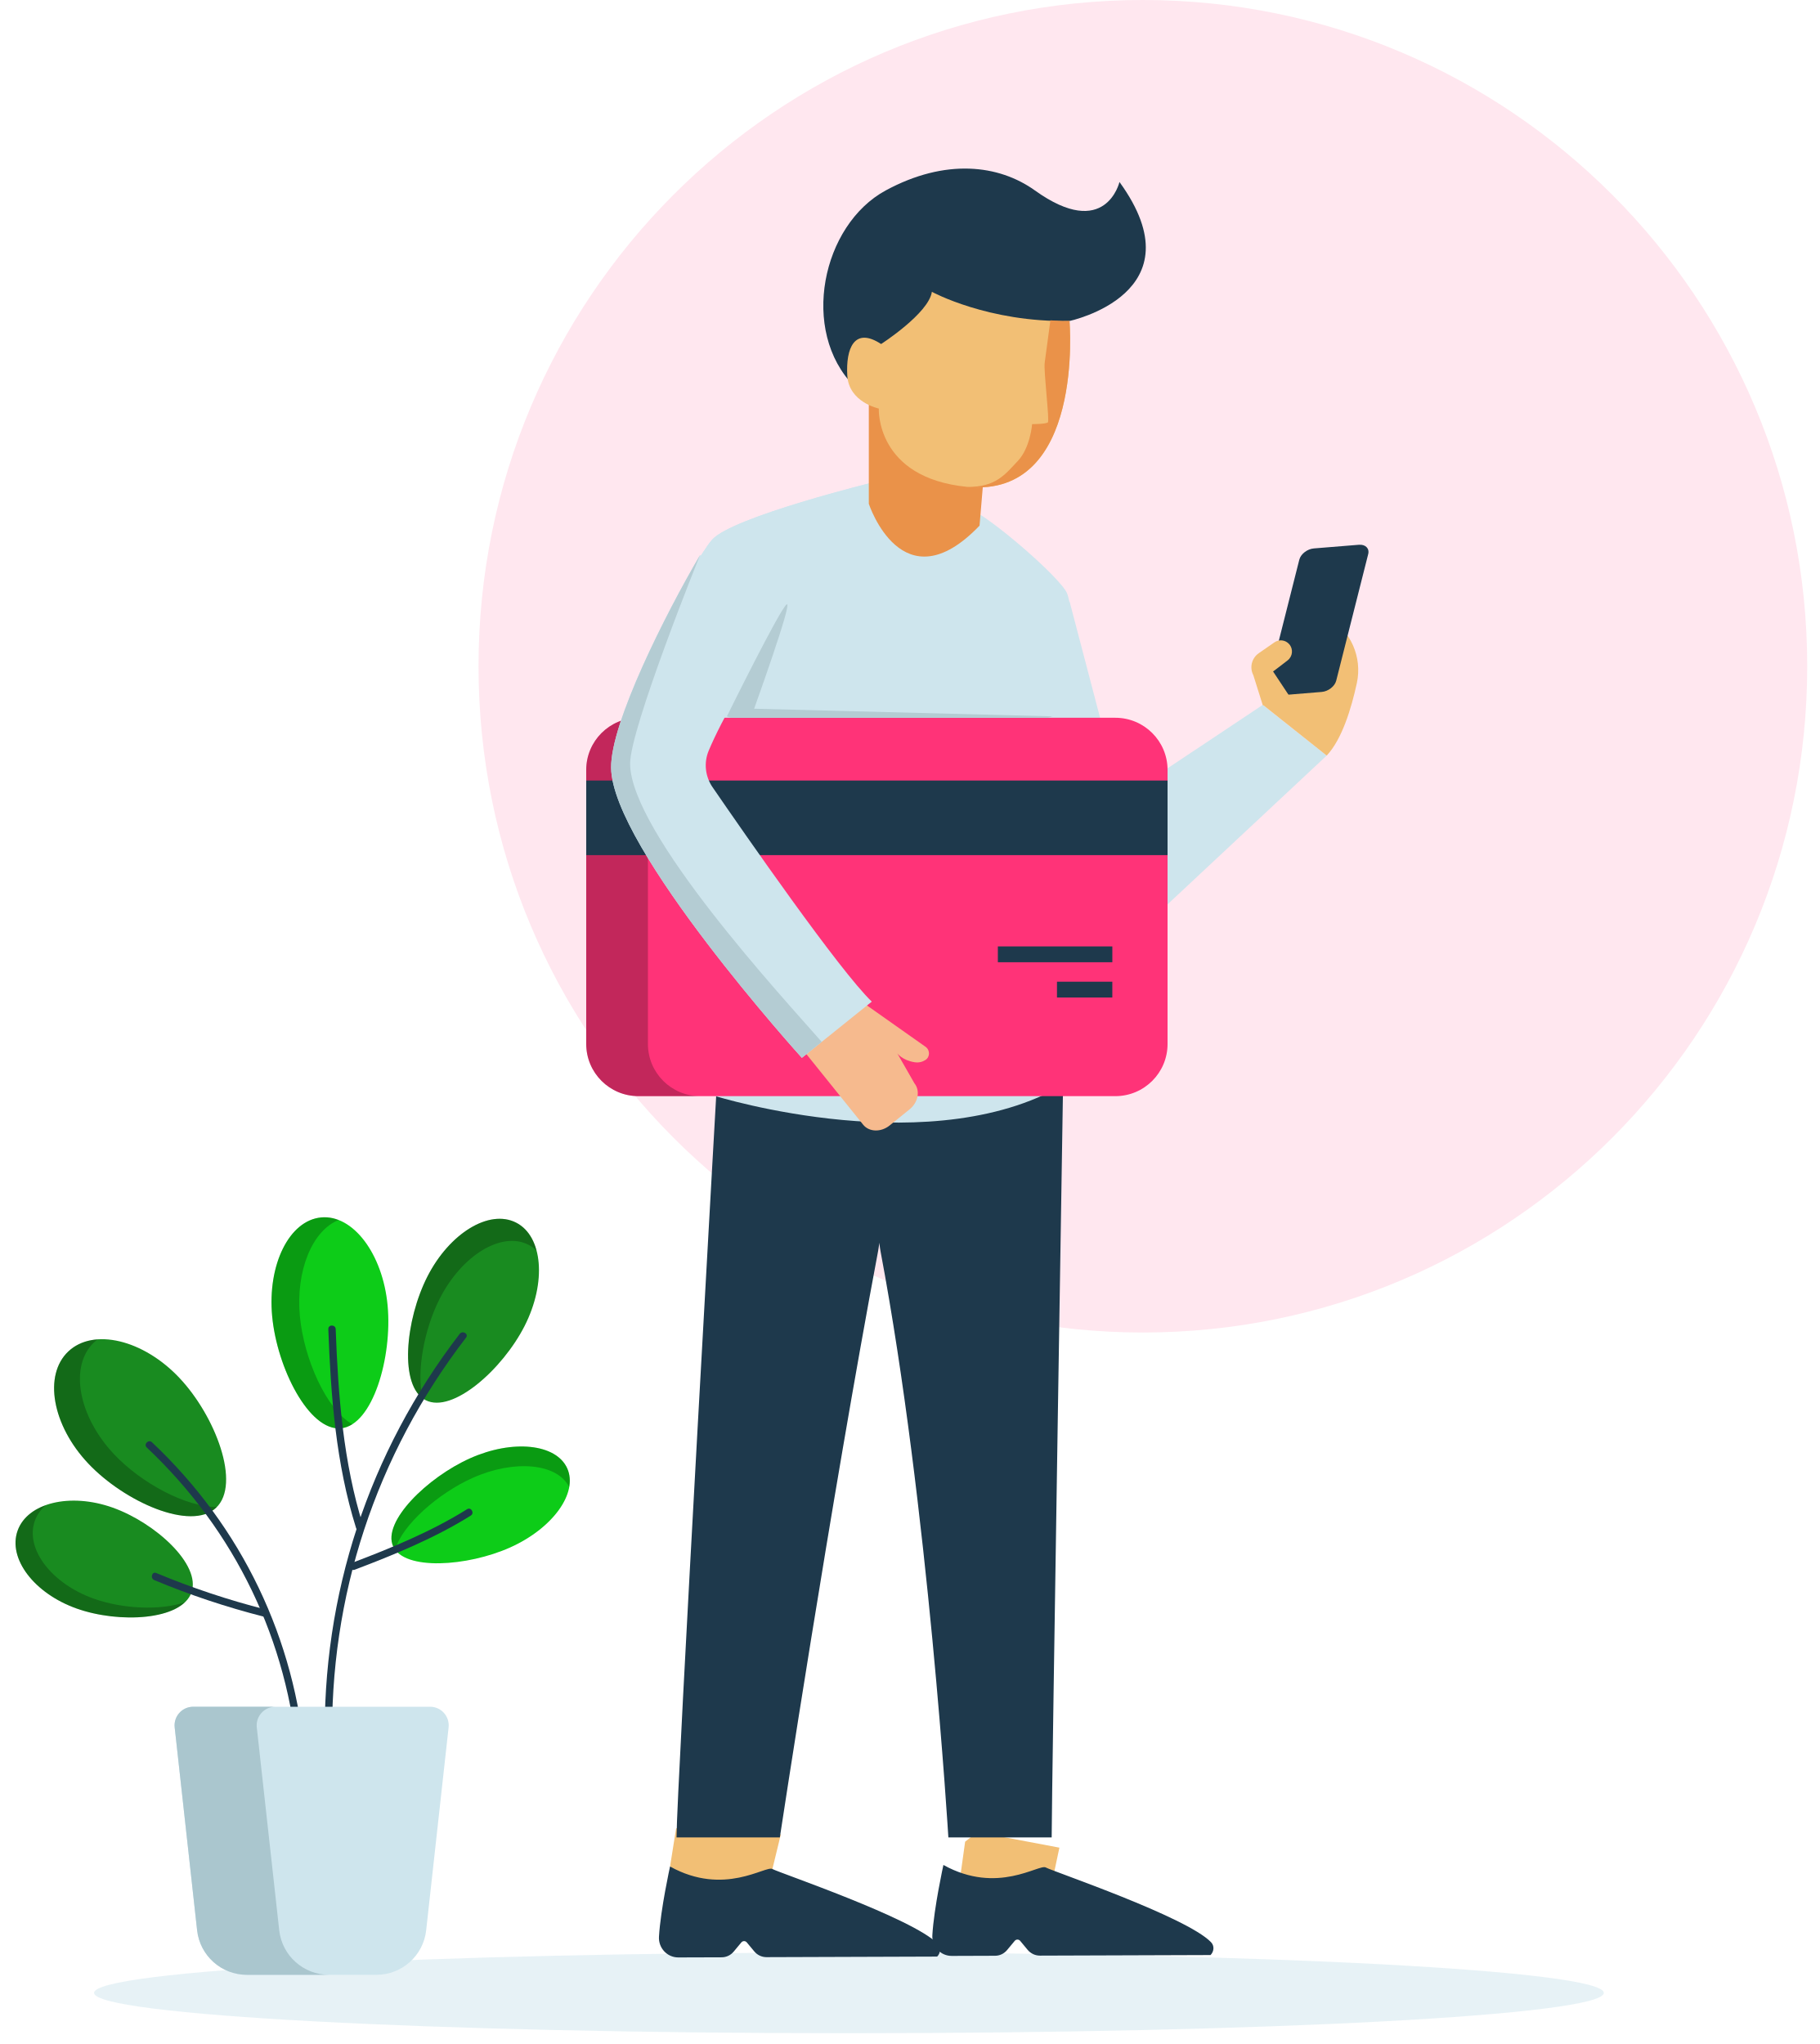
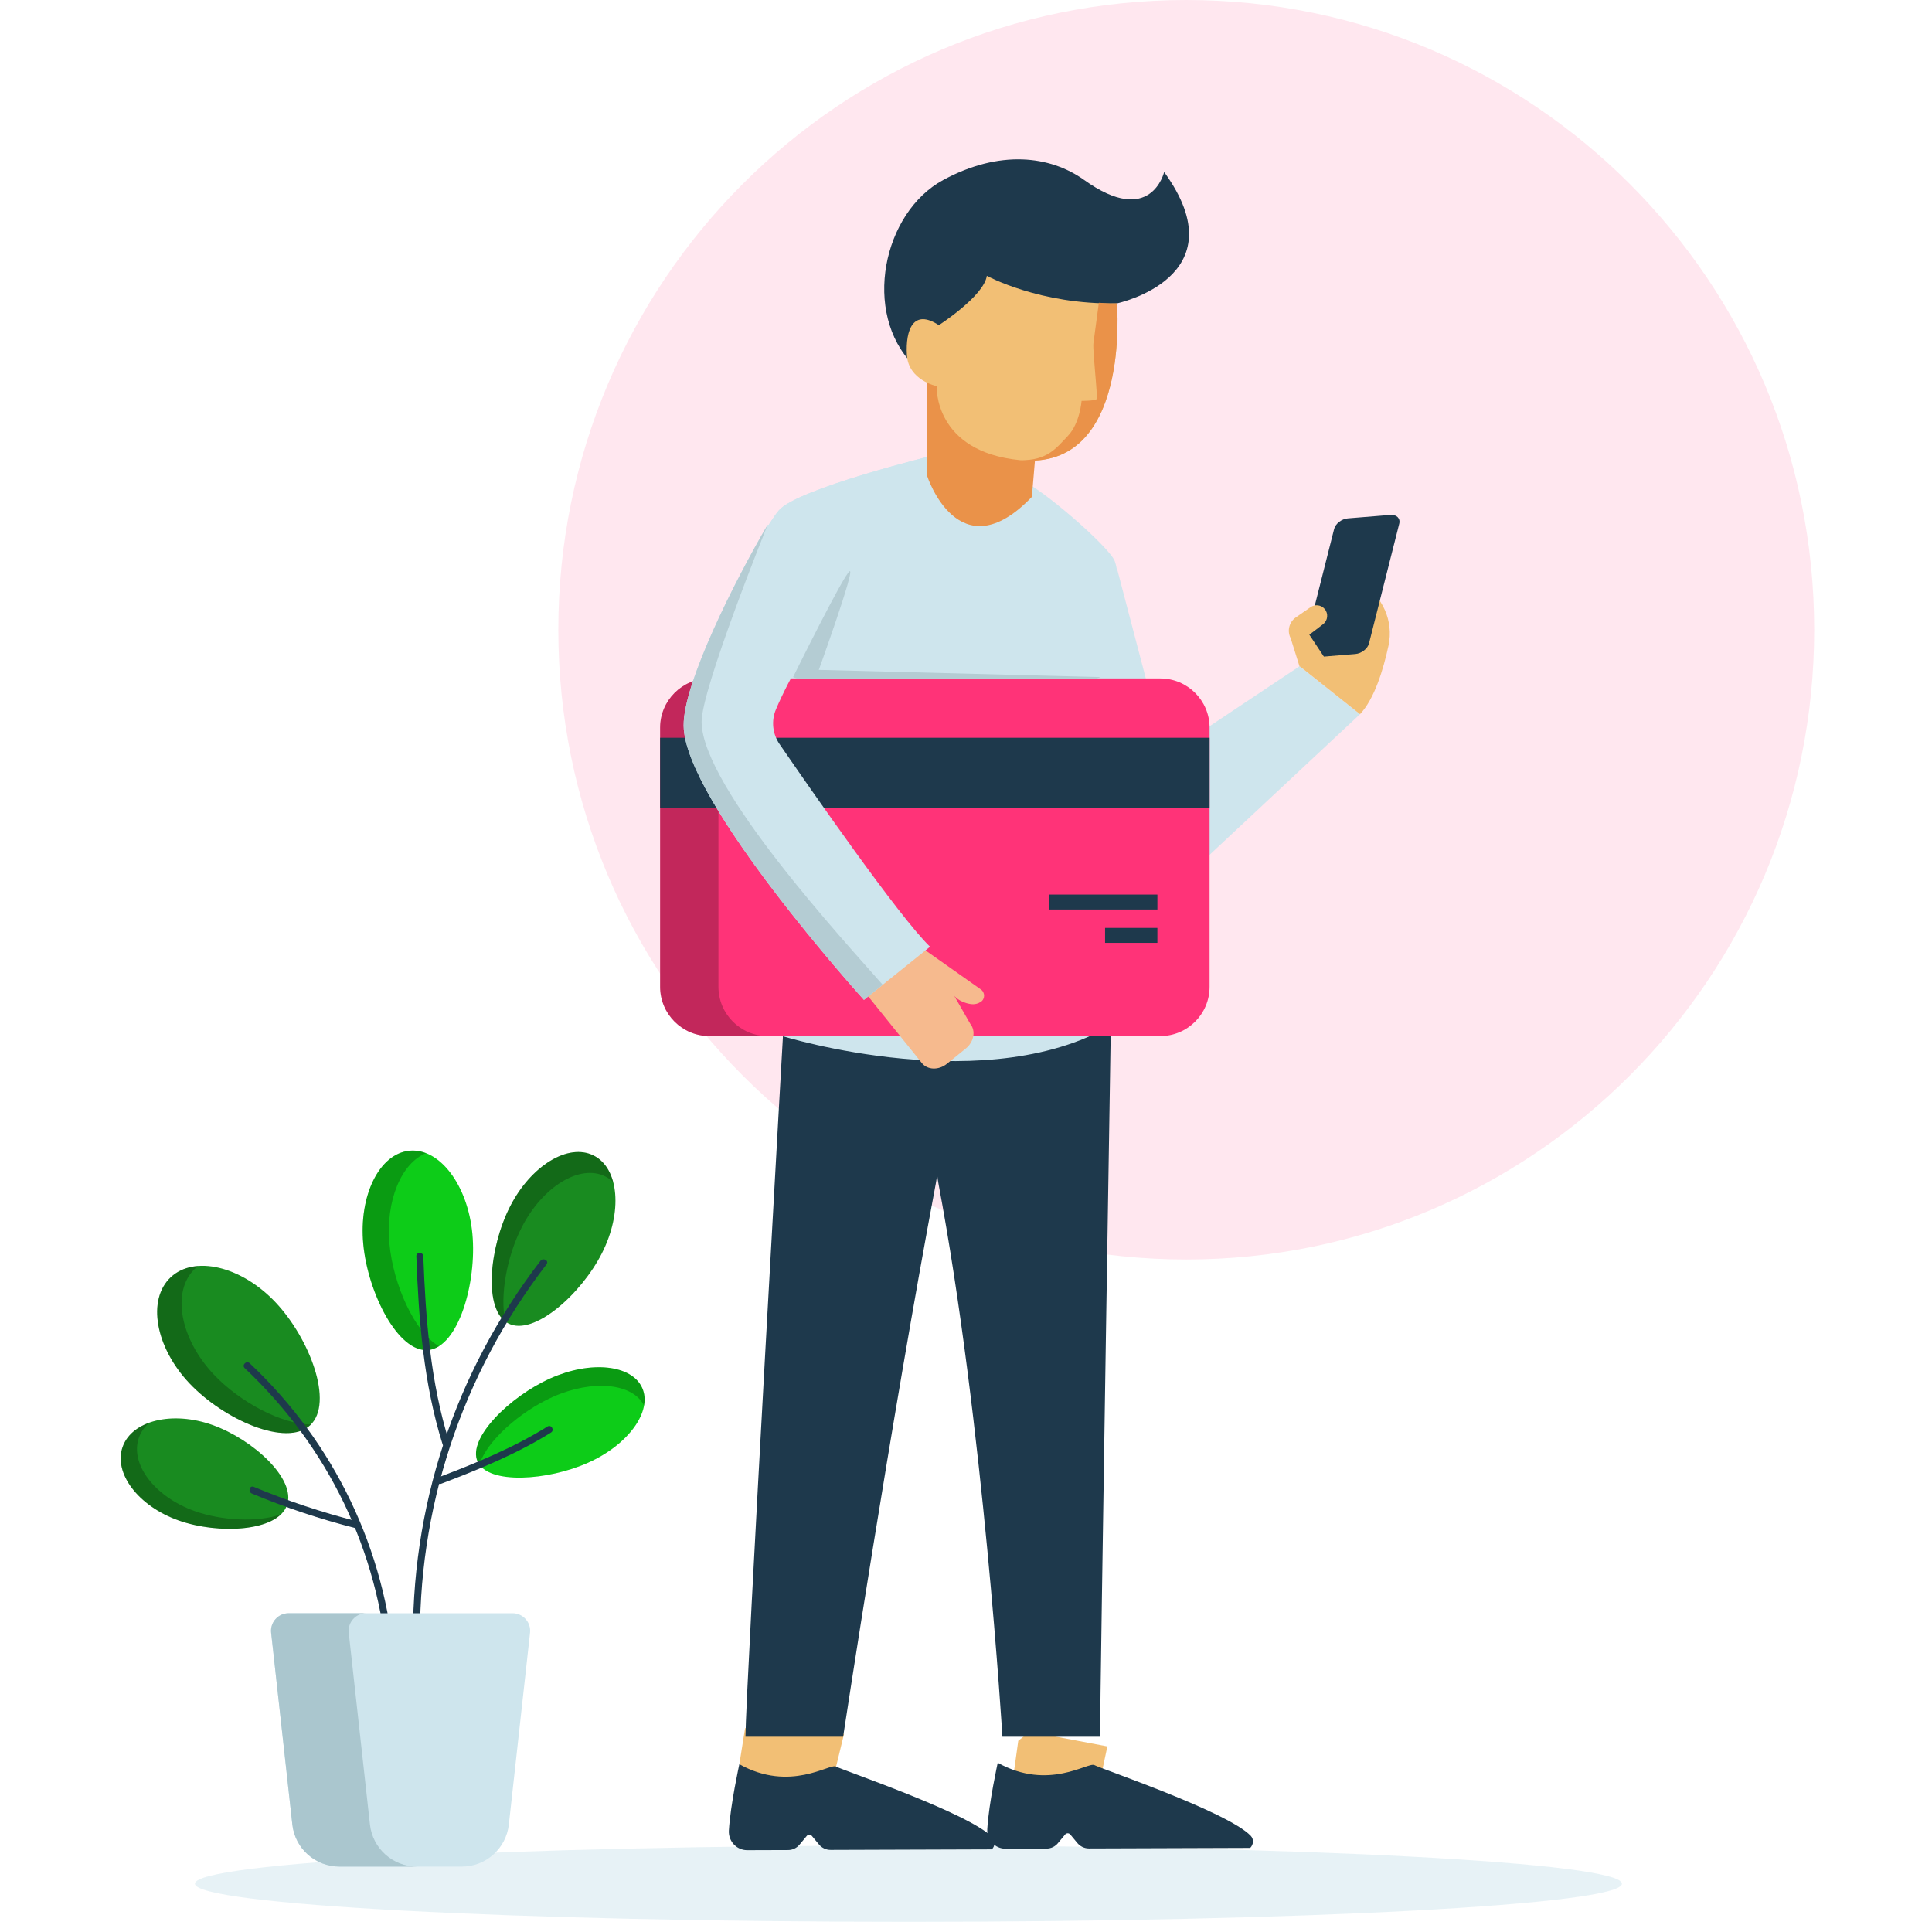
- <svg xmlns="http://www.w3.org/2000/svg" width="146" height="100%" viewBox="0 0 146 164" fill="none">
+ <svg xmlns="http://www.w3.org/2000/svg" width="146" height="146px" viewBox="0 0 146 164" fill="none">
  <g id="Group 64">
    <g id="Group 7">
      <g id="Group 3">
        <path id="Oval" opacity="0.12" fill-rule="evenodd" clip-rule="evenodd" d="M91.697 106.914C62.259 106.914 38.394 82.98 38.394 53.457C38.394 23.933 62.259 0 91.697 0C121.135 0 145 23.933 145 53.457C145 82.98 121.135 106.914 91.697 106.914Z" fill="#FF3378" />
      </g>
      <g id="Group 6">
        <path id="Fill 4" opacity="0.488" fill-rule="evenodd" clip-rule="evenodd" d="M7.547 159.899C7.547 158.112 34.664 156.662 68.114 156.662C101.565 156.662 128.681 158.112 128.681 159.899C128.681 161.686 101.565 163.136 68.114 163.136C34.664 163.136 7.547 161.686 7.547 159.899Z" fill="#CEE5ED" />
      </g>
    </g>
    <path id="Fill 8" fill-rule="evenodd" clip-rule="evenodd" d="M77.436 147.768L77 150.906L79.054 154L84.391 151.112L85 148.246L78.414 147L77.436 147.768Z" fill="#F2BF75" />
    <g id="Group 63">
      <path id="Fill 9" fill-rule="evenodd" clip-rule="evenodd" d="M80.797 156.468L81.416 155.724C81.529 155.588 81.739 155.588 81.852 155.724L82.453 156.448C82.696 156.74 83.057 156.909 83.438 156.909L97.126 156.863C97.39 156.6 97.466 156.143 97.164 155.83C95.186 153.78 84.439 150.137 83.906 149.836C83.372 149.534 80.035 152.051 75.694 149.635C75.694 149.635 74.939 153.047 74.806 155.263C74.752 156.168 75.456 156.935 76.364 156.932L79.838 156.92C80.209 156.919 80.56 156.754 80.797 156.468Z" fill="#1E394C" />
      <path id="Fill 11" fill-rule="evenodd" clip-rule="evenodd" d="M54.244 146.717L53.761 149.759L56.043 152.758L61.973 149.959L62.648 147.18L55.332 145.972L54.244 146.717Z" fill="#F2BF75" />
      <path id="Fill 13" fill-rule="evenodd" clip-rule="evenodd" d="M58.864 156.591L59.483 155.847C59.596 155.711 59.805 155.711 59.918 155.848L60.52 156.572C60.762 156.864 61.123 157.033 61.504 157.032L75.192 156.986C75.457 156.723 75.532 156.266 75.23 155.953C73.252 153.903 62.505 150.26 61.972 149.959C61.438 149.657 58.102 152.174 53.76 149.759C53.76 149.759 53.005 153.17 52.872 155.386C52.818 156.291 53.522 157.058 54.43 157.055L57.904 157.044C58.275 157.042 58.626 156.877 58.864 156.591Z" fill="#1E394C" />
      <path id="Fill 15" fill-rule="evenodd" clip-rule="evenodd" d="M85.809 48.229L89.975 64.114L101.316 56.554L106.447 60.623L91.64 74.466L80.991 64.599L85.809 48.229Z" fill="#CEE5ED" />
      <path id="Fill 17" fill-rule="evenodd" clip-rule="evenodd" d="M101.333 56.559L104.633 50.054C104.994 49.36 105.864 49.111 106.538 49.509C108.368 50.593 109.313 52.72 108.867 54.797C108.418 56.875 107.663 59.331 106.447 60.623L101.333 56.559Z" fill="#F2BF75" />
      <path id="Fill 19" fill-rule="evenodd" clip-rule="evenodd" d="M105.412 44.003L109.031 43.709C109.555 43.666 109.891 44.003 109.776 44.458L107.21 54.613C107.095 55.068 106.571 55.475 106.046 55.517L102.427 55.812C101.584 55.88 101.098 57.373 101.682 55.062L104.248 44.907C104.363 44.453 104.887 44.046 105.412 44.003Z" fill="#1E394C" />
      <path id="Fill 21" fill-rule="evenodd" clip-rule="evenodd" d="M101.318 56.585L100.56 54.173C100.24 53.56 100.427 52.804 100.995 52.41L102.252 51.538C102.628 51.278 103.139 51.341 103.439 51.685C103.779 52.073 103.721 52.666 103.313 52.983L102.734 53.43L102.144 53.876L103.545 55.989L101.318 56.585Z" fill="#F2BF75" />
      <path id="Fill 23" fill-rule="evenodd" clip-rule="evenodd" d="M54.28 147.425C54.28 143.875 57.64 84.798 57.64 84.798C57.64 84.798 65.977 76.693 70.513 77.552C75.049 76.693 85.363 82.702 85.363 82.702C85.363 82.702 84.38 143.875 84.38 147.425H76.091C76.091 147.425 74.487 120.787 70.657 100.445C70.486 99.536 70.629 99.446 70.458 100.356C66.627 120.697 62.57 147.425 62.57 147.425H54.28Z" fill="#1E394C" />
      <path id="Fill 25" fill-rule="evenodd" clip-rule="evenodd" d="M70.325 38.632C70.325 38.632 58.727 41.467 57.122 43.316C55.518 45.164 49.487 56.687 49.596 60.569C49.722 65.113 57.522 74.814 57.369 74.247V87.936C57.369 87.936 75.136 93.482 85.872 86.703C85.872 86.703 87.102 51.547 85.625 47.628C85.171 46.425 79.332 41.343 77.605 40.728C75.877 40.111 70.325 38.632 70.325 38.632Z" fill="#CEE5ED" />
      <path id="Fill 27" fill-rule="evenodd" clip-rule="evenodd" d="M49.597 60.568C49.708 64.62 55.926 72.776 57.159 74.089C57.163 74.092 57.163 74.092 57.168 74.096C57.3 74.195 57.37 74.248 57.37 74.248L61.287 77.76L66.007 73.508C66.007 73.508 57.308 67.316 58.511 59.366C59.358 53.773 65.174 43.747 65.174 43.747C67.172 42.62 69.13 40.571 70.645 38.718C70.441 38.663 70.327 38.634 70.327 38.634C70.327 38.634 58.725 41.465 57.123 43.314C55.52 45.162 49.49 56.687 49.597 60.568Z" fill="#CEE5ED" />
      <path id="Fill 29" fill-rule="evenodd" clip-rule="evenodd" d="M89.487 57.59C91.802 57.59 93.677 59.463 93.677 61.773V83.764C93.677 86.076 91.802 87.949 89.487 87.949H51.224C48.91 87.949 47.035 86.076 47.035 83.764V61.773C47.035 59.463 48.91 57.59 51.224 57.59H89.487Z" fill="#FF3378" />
      <path id="Fill 31" opacity="0.24" fill-rule="evenodd" clip-rule="evenodd" d="M56.174 57.59C53.861 57.59 51.986 59.463 51.986 61.773V83.764C51.986 86.076 53.861 87.949 56.174 87.949H51.224C48.91 87.949 47.035 86.076 47.035 83.764V61.773C47.035 59.463 48.91 57.59 51.224 57.59H56.174Z" fill="black" />
      <path id="Fill 33" fill-rule="evenodd" clip-rule="evenodd" d="M93.677 68.611H47.036V62.626H93.677V68.611Z" fill="#1E394C" />
      <path id="Fill 35" fill-rule="evenodd" clip-rule="evenodd" d="M89.247 77.205H80.062V75.936H89.247V77.205Z" fill="#1E394C" />
      <path id="Fill 36" fill-rule="evenodd" clip-rule="evenodd" d="M89.246 80.035H84.805V78.767H89.246V80.035Z" fill="#1E394C" />
      <path id="Fill 37" fill-rule="evenodd" clip-rule="evenodd" d="M69.708 32.194V40.419C69.708 40.419 72.392 48.645 78.592 42.176L79.147 35.613L69.708 32.194Z" fill="#EA9249" />
      <path id="Fill 38" fill-rule="evenodd" clip-rule="evenodd" d="M85.81 25.754C85.81 25.754 96.298 23.536 89.82 14.601C89.82 14.601 88.71 19.346 83.034 15.28C80.141 13.207 75.851 12.688 71.065 15.28C65.944 18.052 64.156 26.556 68.536 30.992L77.111 29.267L85.81 25.754Z" fill="#1E394C" />
      <path id="Fill 39" fill-rule="evenodd" clip-rule="evenodd" d="M85.81 25.754C85.81 25.754 87.044 39.988 77.605 39.064C70.232 38.342 70.51 32.779 70.51 32.779C70.51 32.779 68.104 32.286 67.981 30.13C67.857 27.973 68.536 26.185 70.695 27.603C70.695 27.603 74.52 25.139 74.768 23.413C74.768 23.413 79.271 25.878 85.81 25.754Z" fill="#F2BF75" />
      <path id="Fill 40" fill-rule="evenodd" clip-rule="evenodd" d="M73.368 86.919C73.844 87.505 73.678 88.441 72.981 89.005L71.381 90.3C70.684 90.863 69.734 90.831 69.258 90.245L64.233 83.997L69.039 80.305L74.264 83.992C74.63 84.254 74.628 84.809 74.249 85.049C74.026 85.191 73.738 85.284 73.383 85.229C72.396 85.074 71.996 84.521 71.996 84.521L73.368 86.919Z" fill="#F6BA8E" />
      <path id="Fill 41" fill-rule="evenodd" clip-rule="evenodd" d="M69.947 80.365L64.336 84.876C64.336 84.876 49.094 68.034 49.032 61.597C48.996 57.976 53.399 49.257 56.158 44.554H66.036C66.036 44.554 58.988 55.148 56.862 60.23C56.458 61.196 56.578 62.298 57.171 63.161C59.744 66.908 67.345 77.867 69.947 80.365Z" fill="#CEE5ED" />
      <path id="Fill 42" fill-rule="evenodd" clip-rule="evenodd" d="M56.158 44.554C56.158 44.554 50.529 58.495 50.556 61.291C50.61 66.835 62.789 80.018 65.93 83.595L64.337 84.876C64.337 84.876 49.094 68.034 49.032 61.597C48.997 57.976 53.4 49.257 56.158 44.554Z" fill="#B4CCD3" />
      <path id="Fill 43" fill-rule="evenodd" clip-rule="evenodd" d="M58.321 57.476L58.632 57.587H84.094L84.442 57.476L60.506 56.863C60.506 56.863 63.614 48.246 63.127 48.489C62.631 48.741 58.321 57.476 58.321 57.476Z" fill="#B4CCD3" />
      <path id="Fill 44" fill-rule="evenodd" clip-rule="evenodd" d="M81.661 36.988C82.668 35.926 82.811 34.03 82.811 34.03C82.811 34.03 83.933 34.03 84.077 33.887C84.22 33.743 83.732 29.809 83.818 29.119C83.879 28.634 84.135 26.736 84.278 25.702C84.921 25.741 85.118 25.767 85.81 25.754C85.81 25.754 87.044 39.988 77.605 39.064C79.903 39.1 80.655 38.051 81.661 36.988Z" fill="#EA9249" />
      <path id="Fill 46" fill-rule="evenodd" clip-rule="evenodd" d="M7.087 117.43C4.186 114.36 3.468 110.331 5.485 108.43C7.5 106.53 11.487 107.477 14.388 110.548C17.289 113.618 19.355 119.074 17.339 120.974C15.323 122.875 9.988 120.5 7.087 117.43Z" fill="#198B20" />
      <path id="Fill 47" fill-rule="evenodd" clip-rule="evenodd" d="M5.484 108.43C6.11 107.84 6.925 107.526 7.84 107.463C7.743 107.536 7.647 107.607 7.557 107.69C5.541 109.591 6.259 113.621 9.16 116.69C11.343 119 14.902 120.915 17.389 120.913C17.372 120.932 17.358 120.956 17.339 120.974C15.322 122.875 9.988 120.5 7.086 117.43C4.186 114.36 3.468 110.331 5.484 108.43Z" fill="black" fill-opacity="0.24" />
      <path id="Fill 48" fill-rule="evenodd" clip-rule="evenodd" d="M21.837 105.611C21.448 101.47 23.208 97.919 25.767 97.68C28.325 97.44 30.712 100.604 31.1 104.745C31.488 108.886 29.909 114.362 27.351 114.601C24.793 114.84 22.224 109.752 21.837 105.611Z" fill="#0DCC18" />
      <path id="Fill 49" fill-rule="evenodd" clip-rule="evenodd" d="M25.766 97.68C26.244 97.635 26.715 97.709 27.168 97.886C25.07 98.725 23.717 101.932 24.062 105.611C24.383 109.04 26.201 113.11 28.269 114.275C27.979 114.458 27.673 114.571 27.352 114.601C24.793 114.84 22.224 109.752 21.836 105.611C21.449 101.47 23.208 97.919 25.766 97.68Z" fill="black" fill-opacity="0.24" />
      <path id="Fill 50" fill-rule="evenodd" clip-rule="evenodd" d="M34.289 102.429C36.064 98.942 39.249 97 41.402 98.094C43.557 99.186 43.866 102.9 42.091 106.388C40.318 109.876 36.308 113.438 34.155 112.345C32 111.252 32.515 105.917 34.289 102.429Z" fill="#198B20" />
      <path id="Fill 51" fill-rule="evenodd" clip-rule="evenodd" d="M34.29 102.429C36.065 98.942 39.249 97 41.402 98.094C42.228 98.512 42.78 99.316 43.05 100.342C42.853 100.155 42.635 99.992 42.391 99.868C40.236 98.775 37.051 100.716 35.277 104.204C34.032 106.653 33.411 110.006 33.894 112.169C32.054 110.78 32.593 105.765 34.29 102.429Z" fill="black" fill-opacity="0.24" />
      <path id="Fill 52" fill-rule="evenodd" clip-rule="evenodd" d="M37.716 117.006C41.136 115.476 44.626 115.839 45.513 117.815C46.399 119.792 44.345 122.634 40.925 124.163C37.506 125.693 32.426 126.042 31.54 124.065C30.653 122.089 34.296 118.536 37.716 117.006Z" fill="#0DCC18" />
      <path id="Fill 53" fill-rule="evenodd" clip-rule="evenodd" d="M37.717 117.006C41.136 115.476 44.626 115.838 45.513 117.815C45.719 118.276 45.76 118.786 45.667 119.315C44.722 117.41 41.286 117.075 37.913 118.584C35.162 119.815 32.269 122.355 31.706 124.331C31.644 124.246 31.583 124.161 31.541 124.065C30.654 122.088 34.296 118.536 37.717 117.006Z" fill="black" fill-opacity="0.24" />
      <path id="Fill 54" fill-rule="evenodd" clip-rule="evenodd" d="M6.15 129.06C2.736 127.846 0.615 125.049 1.413 122.813C2.211 120.576 5.624 119.748 9.038 120.962C12.453 122.177 16.16 125.538 15.362 127.774C14.565 130.01 9.563 130.274 6.15 129.06Z" fill="#198B20" />
      <path id="Fill 55" fill-rule="evenodd" clip-rule="evenodd" d="M1.412 122.812C1.755 121.854 2.58 121.155 3.678 120.764C3.277 121.113 2.97 121.532 2.795 122.024C1.998 124.26 4.118 127.057 7.531 128.271C9.841 129.093 12.873 129.235 14.843 128.551C13.278 130.052 9.117 130.116 6.149 129.06C2.736 127.846 0.616 125.048 1.412 122.812Z" fill="black" fill-opacity="0.24" />
      <path id="Fill 56" fill-rule="evenodd" clip-rule="evenodd" d="M23.908 141.35C23.118 131.642 18.867 122.826 11.775 116.139C11.498 115.877 11.918 115.459 12.195 115.721C19.401 122.517 23.698 131.484 24.502 141.35C24.532 141.729 23.94 141.727 23.908 141.35Z" fill="#1E394C" />
      <path id="Fill 57" fill-rule="evenodd" clip-rule="evenodd" d="M26.064 139.969C25.821 128.002 29.583 116.521 36.882 107.024C37.11 106.726 37.624 107.02 37.393 107.322C30.155 116.741 26.415 128.097 26.656 139.969C26.664 140.349 26.072 140.349 26.064 139.969Z" fill="#1E394C" />
      <path id="Fill 58" fill-rule="evenodd" clip-rule="evenodd" d="M28.567 122.593C26.953 117.454 26.539 111.996 26.342 106.641C26.328 106.26 26.92 106.26 26.934 106.641C27.13 111.949 27.539 117.344 29.139 122.436C29.253 122.8 28.681 122.955 28.567 122.593Z" fill="#1E394C" />
      <path id="Fill 59" fill-rule="evenodd" clip-rule="evenodd" d="M37.772 121.603C34.922 123.392 31.596 124.758 28.452 125.949C28.095 126.083 27.94 125.512 28.295 125.377C31.385 124.208 34.668 122.853 37.473 121.092C37.797 120.889 38.095 121.401 37.772 121.603Z" fill="#1E394C" />
      <path id="Fill 60" fill-rule="evenodd" clip-rule="evenodd" d="M12.537 126.211C15.391 127.4 18.308 128.374 21.305 129.136C21.674 129.23 21.517 129.8 21.146 129.707C18.151 128.944 15.233 127.971 12.379 126.78C12.033 126.636 12.185 126.064 12.537 126.211Z" fill="#1E394C" />
      <path id="Fill 61" fill-rule="evenodd" clip-rule="evenodd" d="M35.993 138.6L34.194 154.875C33.969 156.909 32.247 158.449 30.198 158.449H19.811C17.762 158.449 16.04 156.909 15.815 154.875L14.016 138.6C13.918 137.714 14.612 136.94 15.504 136.94H34.505C35.398 136.94 36.091 137.714 35.993 138.6Z" fill="#CEE5ED" />
      <path id="Fill 62" fill-rule="evenodd" clip-rule="evenodd" d="M15.504 136.941H22.092C21.199 136.941 20.505 137.714 20.603 138.6L22.403 154.875C22.628 156.909 24.349 158.449 26.399 158.449H19.811C17.761 158.449 16.04 156.909 15.815 154.875L14.016 138.6C13.917 137.714 14.611 136.941 15.504 136.941Z" fill="#AAC6CE" />
    </g>
  </g>
</svg>
